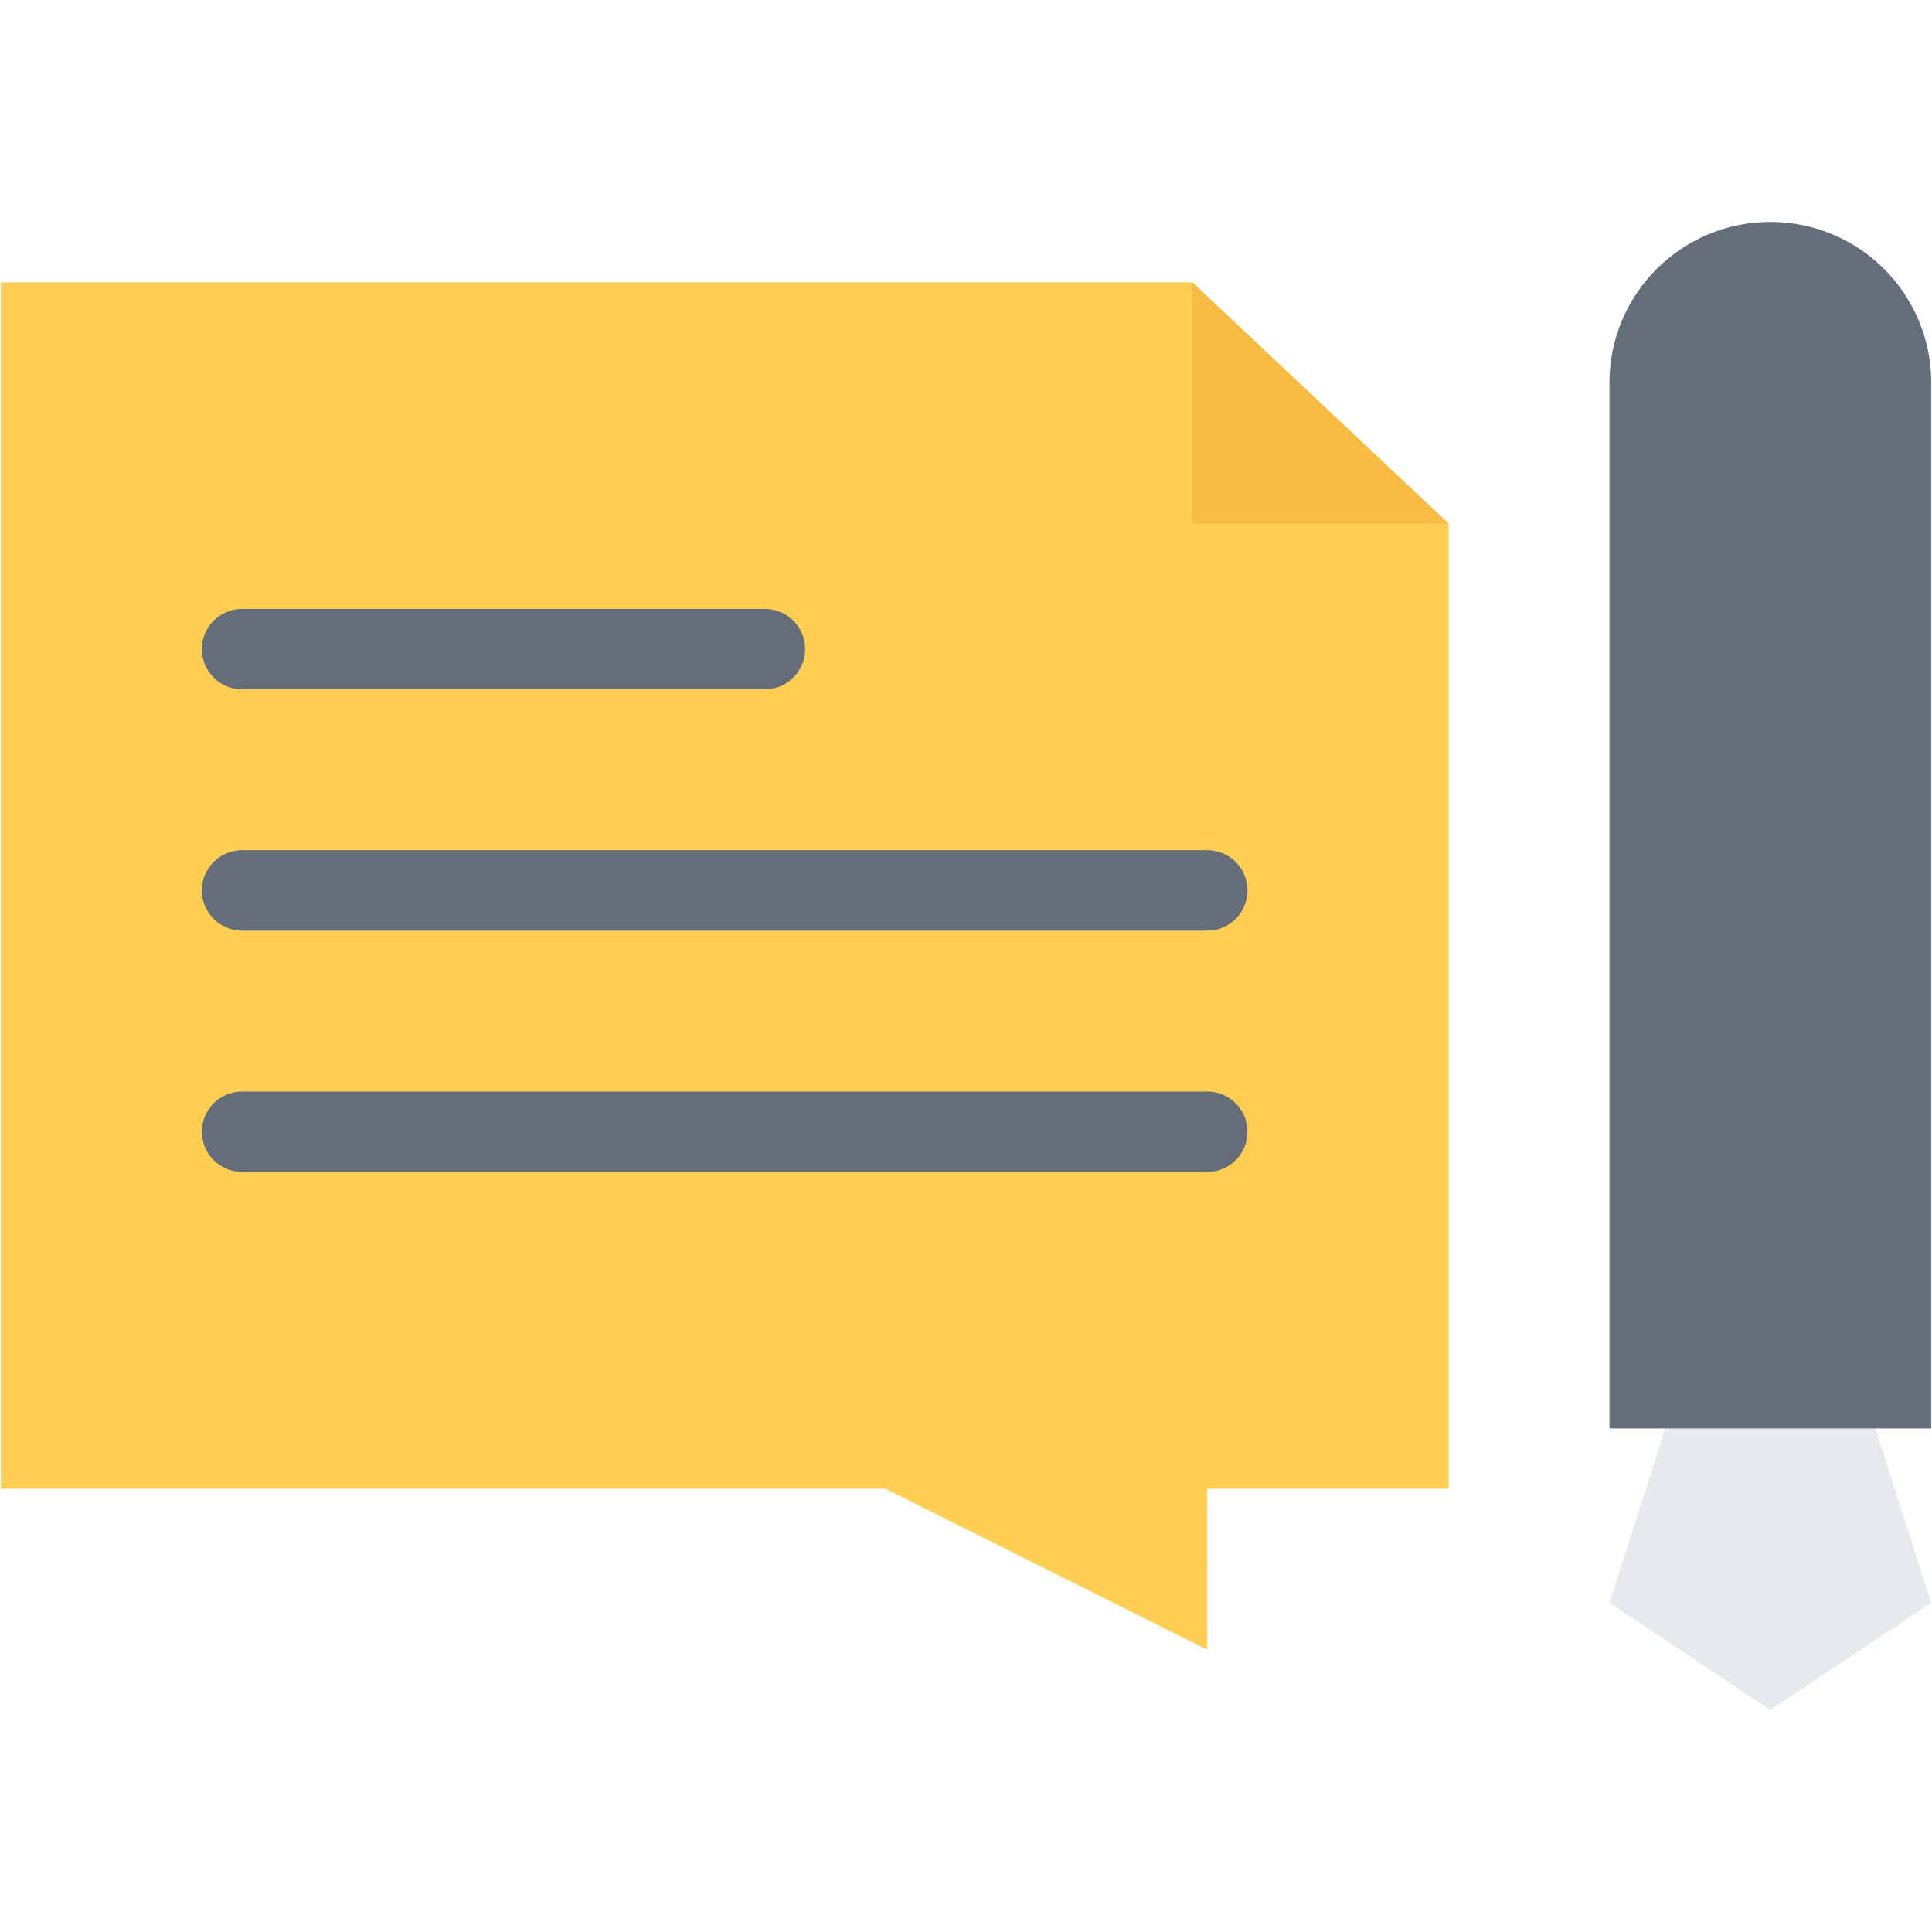
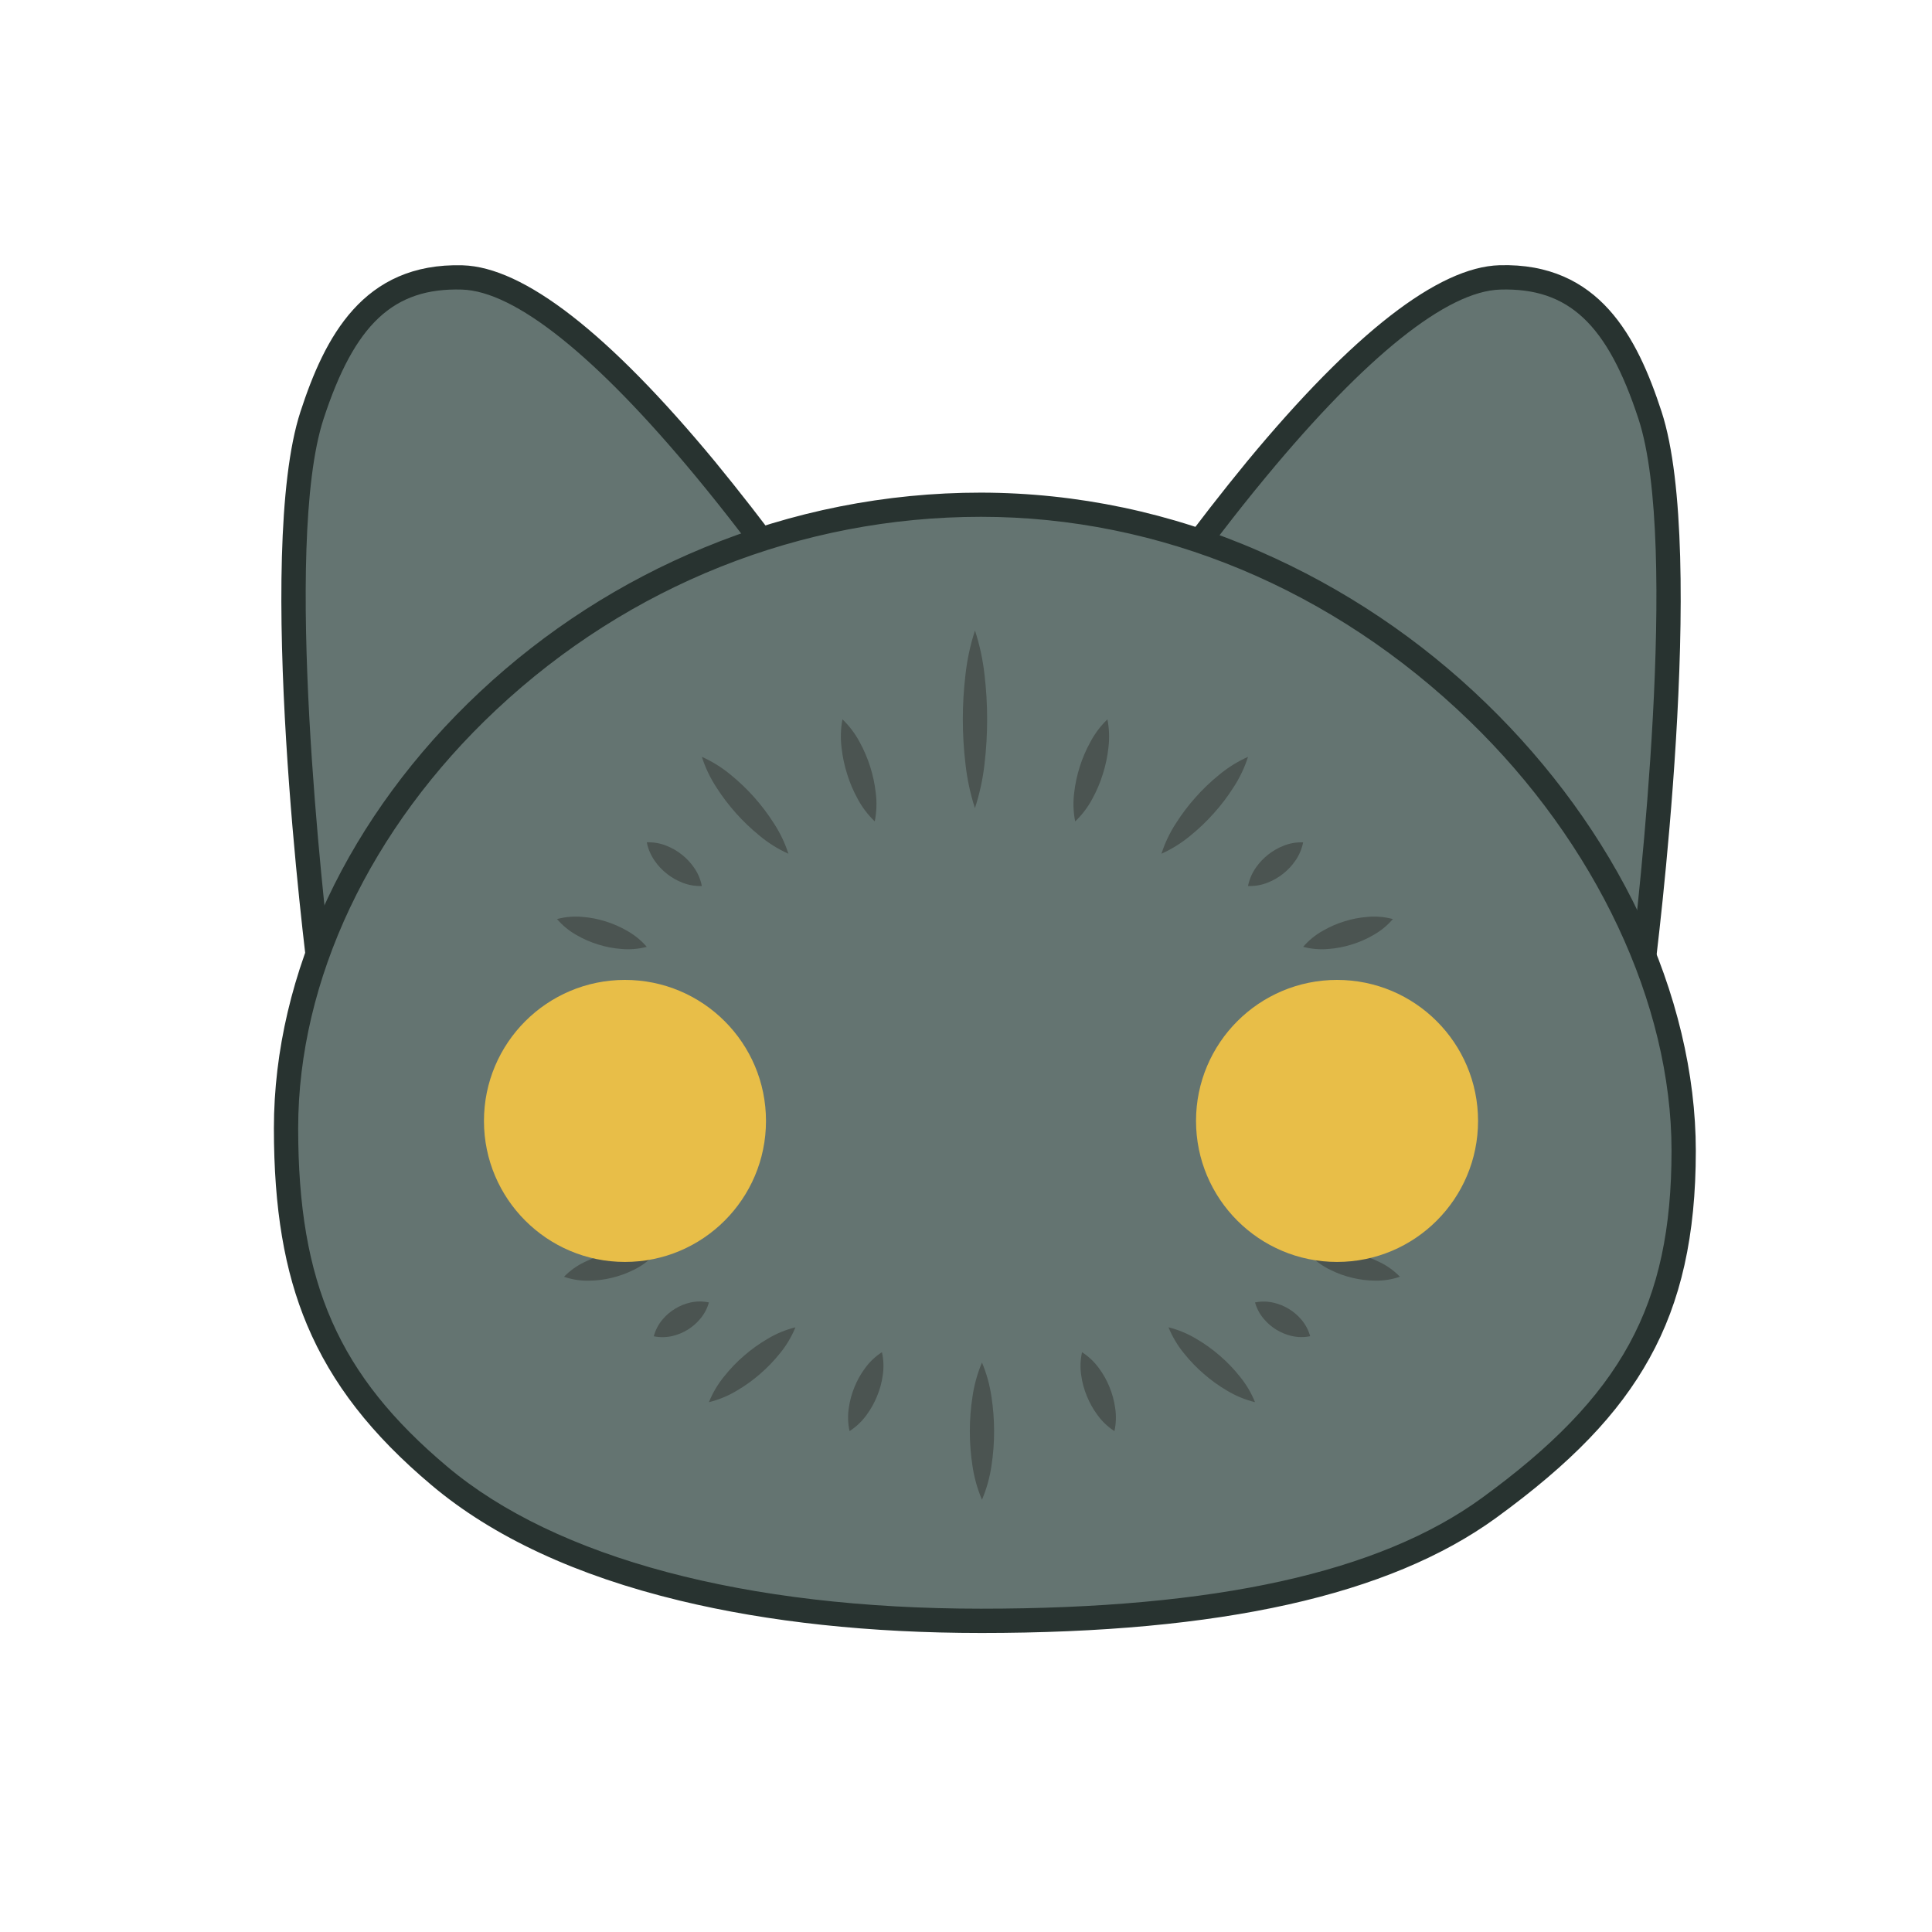
- <svg xmlns="http://www.w3.org/2000/svg" t="1645532483208" class="icon" viewBox="0 0 1024 1024" version="1.1" p-id="4227" width="200" height="200">
-   <defs>
-     <style type="text/css" />
-   </defs>
-   <path d="M631.906 149.604H0.4v639.484h468.976l170.524 85.308-0.03-85.308h127.928V277.504z" fill="#FFCE54" p-id="4228" />
-   <path d="M966.644 671.868h-56.642l-56.958 177.642 85.31 56.862 85.246-56.862z" fill="#E6E9ED" p-id="4229" />
-   <path d="M938.354 117.628c-47.12 0-85.308 38.172-85.308 85.276v554.208H1023.6V202.906c0-47.104-38.156-85.278-85.246-85.278zM639.9 621.156H128.3c-11.774 0-21.312-9.554-21.312-21.294 0-11.804 9.54-21.328 21.312-21.328h511.6c11.772 0 21.294 9.524 21.294 21.328 0.002 11.74-9.522 21.294-21.294 21.294zM639.9 493.272H128.3c-11.774 0-21.312-9.556-21.312-21.328s9.54-21.312 21.312-21.312h511.6c11.772 0 21.294 9.54 21.294 21.312s-9.522 21.328-21.294 21.328zM405.412 365.374H128.3c-11.774 0-21.312-9.556-21.312-21.328s9.54-21.31 21.312-21.31h277.112c11.772 0 21.326 9.54 21.326 21.31 0 11.772-9.554 21.328-21.326 21.328z" fill="#656D78" p-id="4230" />
-   <path d="M631.906 149.604v127.9h135.892z" fill="#F6BB42" p-id="4231" />
+ <svg xmlns="http://www.w3.org/2000/svg" t="1648278964106" class="icon" viewBox="0 0 1024 1024" version="1.1" p-id="1752" width="200" height="200">
+   <path d="M169.607 516.324s-28.478-221.802-4.234-296.13c14.567-44.705 34.655-74.457 79.618-73.145 73.505 2.136 202.718 201.598 202.718 201.598L186.774 521.394z" fill="#647471" p-id="1753" />
+   <path d="M187.829 528.407l-24.064-7.103-0.54-4.157c-1.171-9.124-28.375-224.105-3.976-298.949 12.791-39.223 33.034-79.064 85.923-77.584 32.429 0.939 77.404 35.903 133.704 103.926a1228.417 1228.417 0 0 1 74.251 100.606l3.462 5.353z m-12.354-17.064l10.295 3.024 253.034-167.535c-9.445-14.155-36.894-54.292-69.915-94.172-53.044-64.072-95.948-98.367-124.091-99.178-36.264-1.068-56.853 18.209-73.351 68.705-21.671 66.633 0.309 258.374 4.028 289.156z" fill="#283330" p-id="1754" />
+   <path d="M870.298 516.324s28.478-221.802 4.247-296.13c-14.58-44.705-34.668-74.457-79.618-73.145-73.518 2.136-202.744 201.598-202.744 201.598l260.948 172.747z" fill="#647471" p-id="1755" />
+   <path d="M852.077 528.407l-2.496-1.647-266.25-176.299 3.462-5.353A1222.909 1222.909 0 0 1 661.03 244.502c56.3-68.023 101.288-102.948 133.704-103.926 52.967-1.518 73.132 38.361 85.923 77.584 24.45 74.843-2.805 289.825-3.976 298.949l-0.528 4.157z m-250.936-181.575l253.047 167.535 10.295-3.024c3.719-30.73 25.737-222.625 3.989-289.156-16.51-50.47-37.1-69.773-73.312-68.705-28.143 0.811-71.047 35.105-124.091 99.178-33.059 39.88-60.521 80.042-69.966 94.172z" fill="#283330" p-id="1756" />
+   <path d="M892.381 609.852c0 86.425-28.928 135.338-103.334 189.425-66.247 48.154-172.219 59.8-269.094 59.8-106.744 0-219.087-19.599-286.968-76.748-62.94-52.967-81.368-105.792-81.368-184.38 0-163.353 162.658-330.464 368.349-330.464s372.415 179.014 372.415 342.367z" fill="#647471" p-id="1757" />
+   <path d="M519.953 865.511c-58.796 0-112.484-5.765-159.57-17.128-54.807-13.216-99.088-33.793-131.555-61.138-32.017-26.934-53.005-53.945-66.08-85.009-11.993-28.504-17.578-61.653-17.578-104.235 0-81.96 39.764-166.236 109.074-231.183a391.975 391.975 0 0 1 118.931-76.568 383.122 383.122 0 0 1 146.778-29.147 368.76 368.76 0 0 1 147.525 31.052 404.29 404.29 0 0 1 120.295 80.686c33.96 32.828 62.026 71.523 81.162 111.956 19.547 41.244 29.881 84.52 29.881 125.159 0 44.808-7.798 79.785-24.566 109.962-16.407 29.598-41.514 55.656-81.419 84.675-56.506 40.961-145.762 60.92-272.877 60.92z m0-591.592c-95.304 0-186.594 36.315-256.907 102.24-66.736 62.528-105.007 143.368-105.007 221.789 0 82.359 21.426 130.95 79.077 179.452s158.09 75.242 282.837 75.242c124.31 0 211.044-19.161 265.31-58.565 74.341-54.048 100.683-102.24 100.683-184.226 0-77.79-40.034-162.954-107.118-227.773-72.102-69.76-164.035-108.16-258.876-108.16z" fill="#283330" p-id="1758" />
+   <path d="M516.736 428.329a117.425 117.425 0 0 1-5.032-23.537 199.887 199.887 0 0 1 0-47.06 116.615 116.615 0 0 1 5.057-23.537 117.541 117.541 0 0 1 5.07 23.537 201.74 201.74 0 0 1 0 47.06 117.464 117.464 0 0 1-5.096 23.537zM586.959 381.256a48.244 48.244 0 0 1 0.528 15.056 71.343 71.343 0 0 1-2.96 13.949 70.468 70.468 0 0 1-5.559 13.113 47.202 47.202 0 0 1-9.111 12.006 47.871 47.871 0 0 1-0.54-15.056 73.351 73.351 0 0 1 8.583-27.024 47.974 47.974 0 0 1 9.059-12.045zM615.592 452.496a67.483 67.483 0 0 1 7.721-16.201 105.522 105.522 0 0 1 10.436-13.769 103.373 103.373 0 0 1 12.495-11.916 65.758 65.758 0 0 1 15.236-9.471 65.81 65.81 0 0 1-7.721 16.201 101.494 101.494 0 0 1-10.449 13.756 104.454 104.454 0 0 1-12.508 11.916 66.517 66.517 0 0 1-15.211 9.484zM661.468 469.611a25.866 25.866 0 0 1 4.169-9.741 32.339 32.339 0 0 1 14.606-11.582 25.634 25.634 0 0 1 10.449-1.827 25.608 25.608 0 0 1-4.157 9.767 31.566 31.566 0 0 1-6.434 6.859 32.171 32.171 0 0 1-8.159 4.71 25.737 25.737 0 0 1-10.475 1.814zM690.692 501.847a38.683 38.683 0 0 1 10.398-8.493 55.219 55.219 0 0 1 11.479-5.019 54.357 54.357 0 0 1 12.302-2.368 38.207 38.207 0 0 1 13.383 1.158 38.258 38.258 0 0 1-10.398 8.506 53.79 53.79 0 0 1-11.479 4.993 54.614 54.614 0 0 1-12.302 2.355 38.747 38.747 0 0 1-13.383-1.132zM446.525 381.256a48.283 48.283 0 0 1 9.085 12.019 73.003 73.003 0 0 1 8.57 27.024 47.125 47.125 0 0 1-0.54 15.056 47.446 47.446 0 0 1-9.098-12.006 70.52 70.52 0 0 1-5.546-13.087 72.27 72.27 0 0 1-2.947-13.949 48.244 48.244 0 0 1 0.476-15.056zM417.88 452.496a66.144 66.144 0 0 1-15.211-9.484 108.096 108.096 0 0 1-22.957-25.673 66.736 66.736 0 0 1-7.721-16.201 65.629 65.629 0 0 1 15.236 9.471 107.272 107.272 0 0 1 22.919 25.737 66.517 66.517 0 0 1 7.734 16.15zM372.003 469.611a25.647 25.647 0 0 1-10.436-1.827 31.721 31.721 0 0 1-8.159-4.71 31.258 31.258 0 0 1-6.434-6.859 25.608 25.608 0 0 1-4.157-9.767 25.634 25.634 0 0 1 10.449 1.827 32.171 32.171 0 0 1 14.593 11.582 25.66 25.66 0 0 1 4.144 9.754zM342.792 501.847a38.773 38.773 0 0 1-13.383 1.132 54.472 54.472 0 0 1-12.302-2.355 53.507 53.507 0 0 1-11.479-4.993 38.258 38.258 0 0 1-10.398-8.506 38.207 38.207 0 0 1 13.383-1.158 54.485 54.485 0 0 1 12.302 2.368 55.515 55.515 0 0 1 11.479 5.019 38.683 38.683 0 0 1 10.398 8.493zM520.467 722.169a73.955 73.955 0 0 1 5.032 18.196 118.519 118.519 0 0 1 1.39 18.157 116.885 116.885 0 0 1-1.364 18.183 72.836 72.836 0 0 1-5.057 18.183 72.334 72.334 0 0 1-5.07-18.183 116.885 116.885 0 0 1-1.364-18.183 118.519 118.519 0 0 1 1.39-18.183 73.441 73.441 0 0 1 5.044-18.17zM590.678 758.522a33.535 33.535 0 0 1-9.008-8.545 45.374 45.374 0 0 1-5.572-9.935 44.821 44.821 0 0 1-3.011-10.977 33.214 33.214 0 0 1 0.412-12.367 33.008 33.008 0 0 1 9.008 8.545 44.422 44.422 0 0 1 5.546 9.922 45.632 45.632 0 0 1 2.998 10.99 33.728 33.728 0 0 1-0.373 12.367zM619.323 703.497a53.585 53.585 0 0 1 14.76 6.125 81.278 81.278 0 0 1 12.38 8.866 79.656 79.656 0 0 1 10.565 10.964 52.491 52.491 0 0 1 8.159 13.731 53.083 53.083 0 0 1-14.773-6.087 80.428 80.428 0 0 1-12.367-8.892 81.303 81.303 0 0 1-10.565-10.977 53.7 53.7 0 0 1-8.159-13.731zM665.187 690.319a23.241 23.241 0 0 1 9.947 0.167 27.024 27.024 0 0 1 8.03 3.294 26.548 26.548 0 0 1 6.589 5.649 22.777 22.777 0 0 1 4.658 8.789 23.048 23.048 0 0 1-9.947-0.154 27.358 27.358 0 0 1-14.606-9.008 23.009 23.009 0 0 1-4.671-8.738zM694.411 665.367a37.486 37.486 0 0 1 13.062-2.059 52.761 52.761 0 0 1 12.212 1.493 51.912 51.912 0 0 1 11.582 4.169 37.525 37.525 0 0 1 10.719 7.721 37.537 37.537 0 0 1-13.074 2.072 52.002 52.002 0 0 1-12.199-1.506 53.314 53.314 0 0 1-11.582-4.195 37.666 37.666 0 0 1-10.719-7.695zM450.283 758.522a33.728 33.728 0 0 1-0.386-12.367 45.632 45.632 0 0 1 2.998-10.99 44.937 44.937 0 0 1 5.546-9.922 33.008 33.008 0 0 1 9.008-8.545 33.214 33.214 0 0 1 0.412 12.367 44.821 44.821 0 0 1-3.011 10.977 45.374 45.374 0 0 1-5.572 9.935 33.535 33.535 0 0 1-8.995 8.545zM421.599 703.497a53.7 53.7 0 0 1-8.159 13.731 81.303 81.303 0 0 1-10.565 10.977 80.428 80.428 0 0 1-12.367 8.892 53.083 53.083 0 0 1-14.773 6.087 52.851 52.851 0 0 1 8.159-13.744 79.656 79.656 0 0 1 10.565-10.964 81.278 81.278 0 0 1 12.38-8.866 53.585 53.585 0 0 1 14.76-6.113zM375.735 690.319a23.009 23.009 0 0 1-4.671 8.776 27.23 27.23 0 0 1-14.606 9.008 23.048 23.048 0 0 1-9.947 0.154 22.777 22.777 0 0 1 4.684-8.931 26.548 26.548 0 0 1 6.589-5.649 27.024 27.024 0 0 1 8.03-3.294 23.241 23.241 0 0 1 9.922-0.064zM346.511 665.367a37.666 37.666 0 0 1-10.719 7.721 53.314 53.314 0 0 1-11.582 4.195 52.002 52.002 0 0 1-12.199 1.506 37.537 37.537 0 0 1-13.074-2.072 37.525 37.525 0 0 1 10.719-7.721 51.912 51.912 0 0 1 11.582-4.169 52.761 52.761 0 0 1 12.212-1.493 37.435 37.435 0 0 1 13.062 2.033z" fill="#4B5451" p-id="1759" />
+   <path d="M331.249 594.114m-74.74 0a74.74 74.74 0 1 0 149.481 0 74.74 74.74 0 1 0-149.481 0Z" fill="#E8BE48" p-id="1760" />
+   <path d="M708.657 594.114m-74.74 0a74.74 74.74 0 1 0 149.481 0 74.74 74.74 0 1 0-149.481 0Z" fill="#E8BE48" p-id="1761" />
</svg>
